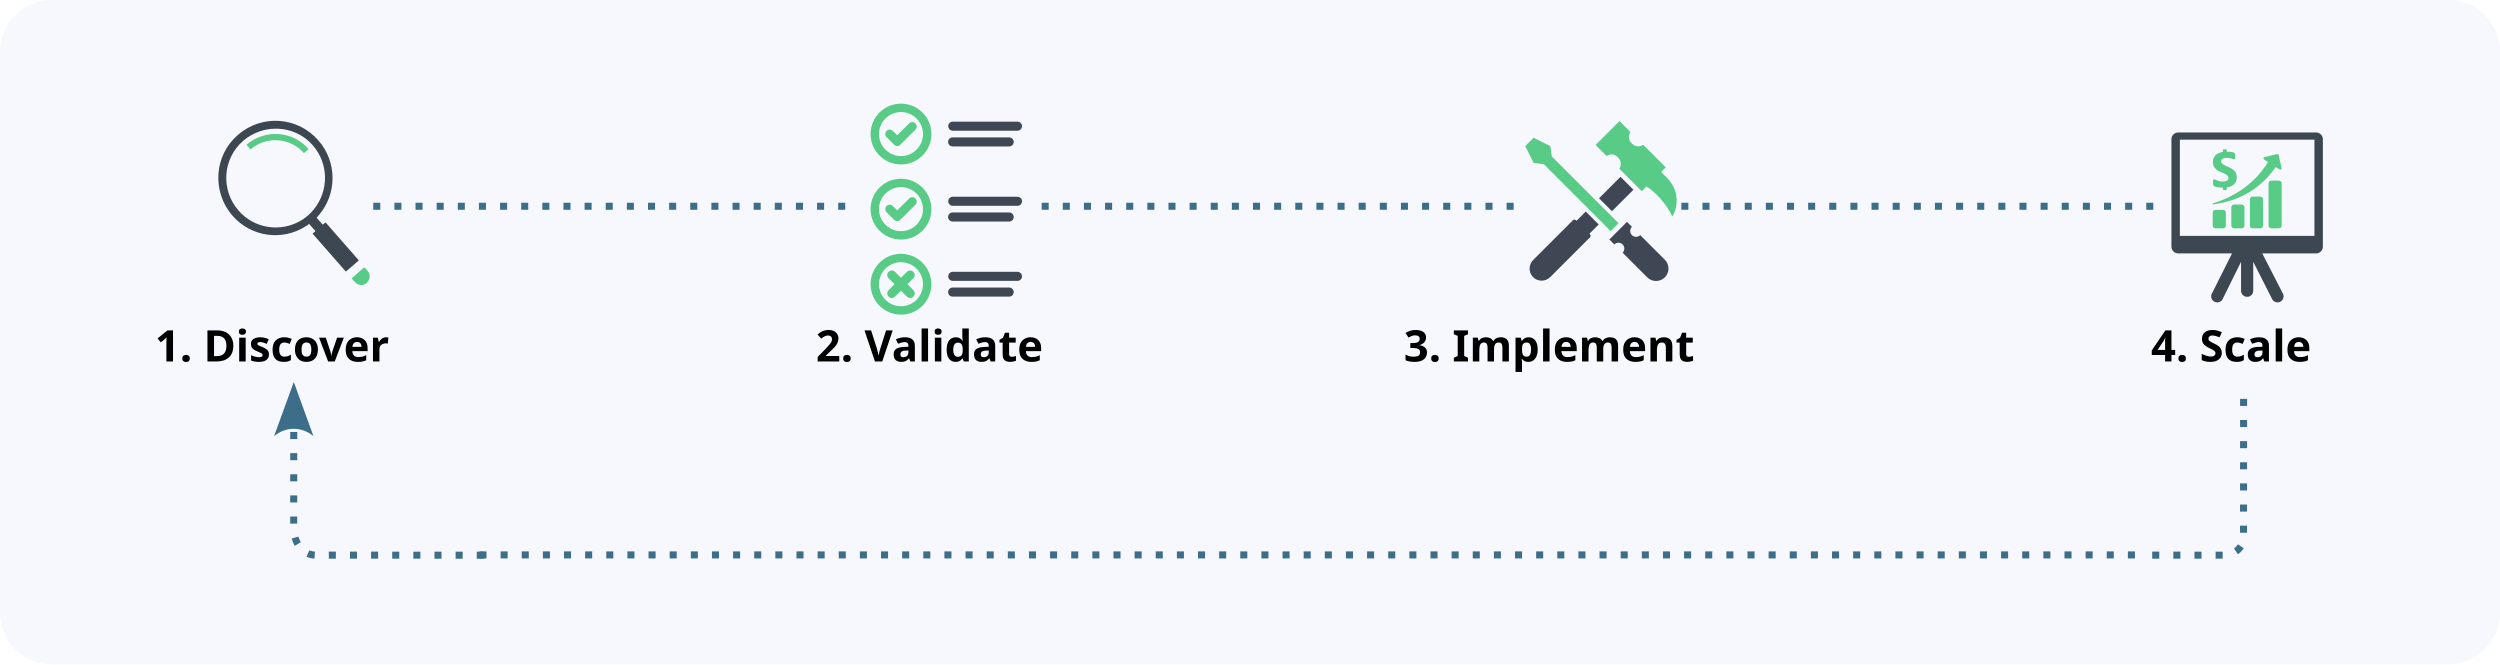
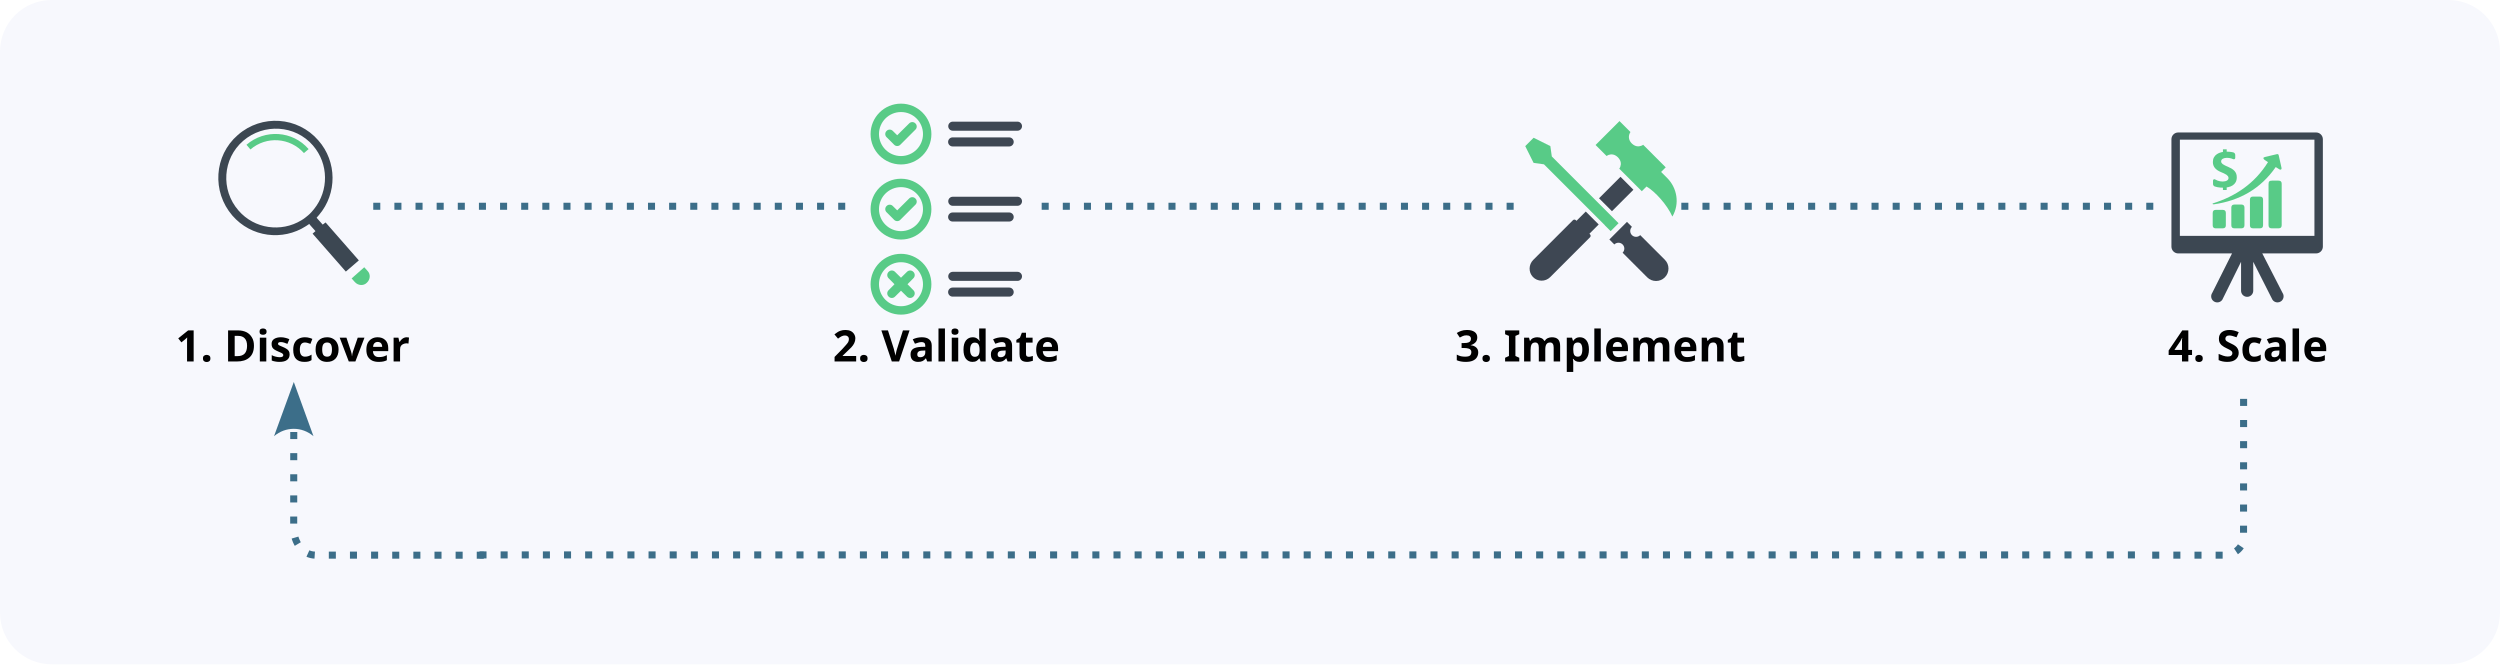
<svg xmlns="http://www.w3.org/2000/svg" width="1073.042" height="285.13" viewBox="0 0 283.909 75.441" version="1.1" id="svg1" xml:space="preserve">
  <defs id="defs1">
    <marker style="overflow:visible" id="ConcaveTriangle" refX="0" refY="0" orient="auto-start-reverse" markerWidth="1" markerHeight="1" viewBox="0 0 1 1" preserveAspectRatio="xMidYMid">
      <path transform="scale(0.7)" d="M -2,-4 9,0 -2,4 c 2,-2.33 2,-5.66 0,-8 z" style="fill:context-stroke;fill-rule:evenodd;stroke:none" id="path17" />
    </marker>
    <linearGradient id="swatch11">
      <stop style="stop-color:#000000;stop-opacity:1;" offset="0" id="stop11" />
    </linearGradient>
  </defs>
  <g id="layer1" transform="translate(-33.40333,-3.284902)">
    <rect style="fill:#f7f8fd;fill-opacity:1;stroke:#3c6e89;stroke-width:0;stroke-linecap:butt;stroke-linejoin:bevel;stroke-miterlimit:0;stroke-dasharray:none;stroke-dashoffset:0;paint-order:fill markers stroke" id="rect1" width="283.909" height="75.441" x="33.403" y="3.285" ry="5.858" />
  </g>
  <g id="layer2" transform="translate(-33.40333,-3.284902)">
-     <text xml:space="preserve" style="font-weight:bold;font-size:4.939px;line-height:1.25;font-family:Verdana;-inkscape-font-specification:'Verdana, Bold';stroke-width:0.265" x="51.003" y="44.336" id="text7">
-       <tspan id="tspan7" style="font-size:4.939px;stroke-width:0.265" x="51.003" y="44.336">1. Discover</tspan>
+     <text xml:space="preserve" style="font-weight:bold;font-size:4.939px;line-height:1.25;font-family:Verdana;-inkscape-font-specification:'Verdana, Bold';stroke-width:0.265" x="53.349" y="44.336" id="text7">
+       <tspan id="tspan7" style="font-size:4.939px;stroke-width:0.265" x="53.349" y="44.336">1. Discover</tspan>
    </text>
-     <text xml:space="preserve" style="font-weight:bold;font-size:4.939px;line-height:1.25;font-family:Verdana;-inkscape-font-specification:'Verdana, Bold';stroke-width:0.265" x="126.06" y="44.336" id="text7-6">
-       <tspan id="tspan7-5" style="font-size:4.939px;stroke-width:0.265" x="126.06" y="44.336">2. Validate</tspan>
+     <text xml:space="preserve" style="font-weight:bold;font-size:4.939px;line-height:1.25;font-family:Verdana;-inkscape-font-specification:'Verdana, Bold';stroke-width:0.265" x="127.976" y="44.336" id="text7-6">
+       <tspan id="tspan7-5" style="font-size:4.939px;stroke-width:0.265" x="127.976" y="44.336">2. Validate</tspan>
    </text>
-     <text xml:space="preserve" style="font-weight:bold;font-size:4.939px;line-height:1.25;font-family:Verdana;-inkscape-font-specification:'Verdana, Bold';stroke-width:0.265" x="277.688" y="44.336" id="text7-1">
-       <tspan id="tspan7-7" style="font-size:4.939px;stroke-width:0.265" x="277.688" y="44.336">4. Scale</tspan>
+     <text xml:space="preserve" style="font-weight:bold;font-size:4.939px;line-height:1.25;font-family:Verdana;-inkscape-font-specification:'Verdana, Bold';stroke-width:0.265" x="279.605" y="44.336" id="text7-1">
+       <tspan id="tspan7-7" style="font-size:4.939px;stroke-width:0.265" x="279.605" y="44.336">4. Scale</tspan>
    </text>
-     <text xml:space="preserve" style="font-weight:bold;font-size:4.939px;line-height:1.25;font-family:Verdana;-inkscape-font-specification:'Verdana, Bold';stroke-width:0.265" x="192.833" y="44.336" id="text7-6-2">
-       <tspan id="tspan7-5-4" style="font-size:4.939px;stroke-width:0.265" x="192.833" y="44.336">3. Implement</tspan>
+     <text xml:space="preserve" style="font-weight:bold;font-size:4.939px;line-height:1.25;font-family:Verdana;-inkscape-font-specification:'Verdana, Bold';stroke-width:0.265" x="198.654" y="44.336" id="text7-6-2">
+       <tspan id="tspan7-5-4" style="font-size:4.939px;stroke-width:0.265" x="198.654" y="44.336">3. Implement</tspan>
    </text>
    <path id="rect9-2-4-7" style="fill:#782121;fill-opacity:0;stroke:#3c6e89;stroke-width:0.8;stroke-miterlimit:0;stroke-dasharray:0.8, 1.6;stroke-dashoffset:0;stroke-opacity:1;marker-end:url(#ConcaveTriangle)" d="m 88.344,66.336 -19.137,-0.009 c -1.359,-8.32e-4 -2.453,-1.364 -2.451,-3.057 l 0.008,-11.566" />
    <g id="g3" transform="matrix(0.4103239,0,0,0.4103239,53.67885,13.20101)">
      <path class="st0" d="m 36,17.1 -1.3,1.1 C 30.9,13.9 24.3,13.4 19.9,17.2 L 18.8,15.9 C 23.9,11.5 31.6,12 36,17.1 Z" id="path1" />
      <path class="st0" d="m 47.9,52.9 0.9,1 c 0.9,1 2.4,1.1 3.3,0.2 1,-0.9 1.1,-2.4 0.2,-3.3 l -0.9,-1 z" id="path2" />
      <path class="st1" d="m 16.4,13.2 c -6.6,5.7 -7.2,15.7 -1.5,22.3 5.2,6 13.9,7.1 20.4,2.9 0.3,-0.2 0.6,-0.4 0.9,-0.6 0,0.1 0.1,0.1 0.1,0.2 l 1.6,1.8 -0.8,0.7 9.2,10.5 3.6,-3.1 -9.2,-10.5 -0.8,0.6 -1.6,-1.8 c 0,-0.1 -0.1,-0.1 -0.1,-0.1 0.2,-0.3 0.5,-0.5 0.7,-0.8 5,-5.9 5,-14.7 -0.2,-20.6 C 33,8.1 23,7.4 16.4,13.2 Z m 21.1,20.5 c -0.5,0.6 -1,1.2 -1.6,1.7 -0.6,0.5 -1.2,1 -1.9,1.4 -5.6,3.4 -13,2.4 -17.4,-2.7 -5,-5.7 -4.4,-14.4 1.3,-19.3 5.7,-4.9 14.4,-4.4 19.3,1.3 4.4,5.1 4.4,12.5 0.3,17.6 z" id="path3" />
    </g>
    <g id="g9" transform="matrix(0.3138306,0,0,0.3138306,278.5557,17.9358)">
      <path d="M 56.94,1.25 H 7.06 C 5.701,1.25 4.6,2.351 4.6,3.71 v 38.851 c 0,1.359 1.101,2.46 2.46,2.46 h 19.468 l -7.161,14.274 c -0.69,1.004 -0.435,2.377 0.569,3.067 1.004,0.69 2.377,0.435 3.067,-0.569 l 6.791,-13.736 v 10.466 c 0,1.218 0.987,2.206 2.206,2.206 1.218,0 2.206,-0.987 2.206,-2.206 V 48.057 l 6.961,13.736 c 0.428,0.623 1.118,0.957 1.82,0.957 0.43,0 0.865,-0.126 1.247,-0.388 1.004,-0.69 1.259,-2.063 0.569,-3.067 L 37.473,45.021 H 56.94 c 1.359,0 2.46,-1.101 2.46,-2.46 V 3.71 C 59.4,2.351 58.298,1.25 56.94,1.25 Z M 56.346,38.676 H 7.654 V 3.863 h 48.692 z" fill="#3c4752" id="path1-3" />
      <g id="g8">
        <g id="g7">
          <path d="m 19.498,26.947 c 8.423,-2.628 15.293,-7.319 20.046,-14.969 -0.46,-0.3 -0.904,-0.556 -1.305,-0.869 -0.18,-0.141 -0.367,-0.393 -0.37,-0.596 -0.002,-0.128 0.317,-0.329 0.52,-0.379 1.436,-0.356 2.881,-0.672 4.318,-1.021 0.393,-0.095 0.625,0.004 0.715,0.399 0.349,1.54 0.703,3.079 1.03,4.624 0.034,0.16 -0.048,0.423 -0.17,0.513 -0.116,0.086 -0.387,0.072 -0.531,-0.006 -0.471,-0.257 -0.915,-0.563 -1.41,-0.875 -5.459,7.873 -13.055,12.155 -22.41,13.493 -0.126,0.018 -0.267,-0.062 -0.401,-0.096 -0.009,-0.074 -0.02,-0.146 -0.032,-0.218 z" fill="#58cb87" id="path2-6" />
          <g id="g6">
            <path d="m 31.029,31.67 c -0.001,1.041 0.005,2.083 -0.002,3.124 -0.006,0.787 -0.354,1.141 -1.132,1.149 -0.841,0.009 -1.682,0.01 -2.523,-10e-4 -0.743,-0.01 -1.097,-0.365 -1.099,-1.117 -0.008,-2.123 -0.009,-4.245 -0.001,-6.368 0.003,-0.754 0.356,-1.107 1.1,-1.118 0.861,-0.012 1.722,-0.013 2.583,-10e-4 0.699,0.009 1.063,0.375 1.072,1.088 0.012,1.081 0.002,2.162 0.002,3.244 z" fill="#58cb87" id="path3-7" />
            <path d="m 19.533,32.578 c -0.001,-0.721 -0.007,-1.442 10e-4,-2.163 0.009,-0.796 0.346,-1.143 1.126,-1.153 0.841,-0.01 1.682,-0.01 2.523,-0.001 0.737,0.007 1.102,0.368 1.107,1.113 0.01,1.502 0.01,3.004 -0.002,4.506 -0.005,0.681 -0.364,1.048 -1.033,1.059 -0.901,0.016 -1.803,0.017 -2.704,-10e-4 -0.64,-0.013 -1,-0.379 -1.014,-1.018 -0.015,-0.779 -0.003,-1.561 -0.004,-2.342 z" fill="#58cb87" id="path4" />
            <path d="m 39.738,27.249 c 0,-2.424 -0.002,-4.848 10e-4,-7.272 0.001,-0.989 0.308,-1.297 1.285,-1.301 0.761,-0.003 1.523,-0.002 2.284,0.001 0.827,0.004 1.19,0.343 1.191,1.153 0.005,4.988 0.004,9.977 -0.001,14.965 -10e-4,0.789 -0.353,1.14 -1.133,1.149 -0.821,0.01 -1.643,0.007 -2.464,0.002 -0.808,-0.005 -1.159,-0.356 -1.16,-1.184 -0.006,-2.505 -0.003,-5.009 -0.003,-7.513 z" fill="#58cb87" id="path5" />
            <path d="m 37.763,30.258 c 0,1.502 0.004,3.004 -0.002,4.507 -0.003,0.826 -0.347,1.171 -1.164,1.178 -0.821,0.007 -1.642,0.008 -2.464,0 -0.756,-0.007 -1.125,-0.353 -1.126,-1.091 -0.008,-3.105 -0.007,-6.209 0,-9.314 0.002,-0.713 0.364,-1.074 1.071,-1.085 0.861,-0.013 1.723,-0.011 2.584,-10e-4 0.742,0.009 1.094,0.365 1.098,1.119 0.009,1.563 0.003,3.125 0.003,4.687 z" fill="#58cb87" id="path6" />
          </g>
        </g>
        <path d="m 27.844,19.239 c -0.266,0.477 -0.628,0.865 -1.085,1.16 -0.457,0.296 -0.989,0.509 -1.595,0.638 -0.185,0.039 -0.373,0.073 -0.565,0.099 v 0.94 H 23.241 V 21.23 c -0.691,0 -1.347,-0.058 -1.97,-0.175 -0.355,-0.067 -0.683,-0.153 -0.985,-0.258 -0.38,-0.132 -0.637,-0.488 -0.637,-0.891 v -1.252 c 0,-0.376 0.41,-0.609 0.733,-0.415 0.297,0.177 0.606,0.324 0.927,0.439 0.598,0.214 1.201,0.32 1.811,0.32 0.041,0 0.081,0 0.12,-0.002 0.307,-0.006 0.579,-0.038 0.816,-0.095 0.208,-0.05 0.388,-0.115 0.543,-0.196 0.044,-0.023 0.086,-0.047 0.125,-0.072 0.179,-0.114 0.312,-0.249 0.4,-0.404 0.088,-0.155 0.132,-0.324 0.132,-0.505 0,-0.246 -0.07,-0.465 -0.211,-0.659 -0.114,-0.158 -0.263,-0.305 -0.446,-0.443 -0.042,-0.032 -0.085,-0.063 -0.13,-0.093 -0.243,-0.164 -0.532,-0.322 -0.866,-0.474 -0.118,-0.053 -0.239,-0.108 -0.363,-0.163 -0.228,-0.099 -0.468,-0.201 -0.718,-0.303 -0.984,-0.409 -1.718,-0.911 -2.202,-1.502 -0.483,-0.592 -0.725,-1.306 -0.725,-2.144 0,-0.656 0.132,-1.22 0.396,-1.692 0.264,-0.471 0.622,-0.86 1.076,-1.164 0.454,-0.304 0.98,-0.529 1.578,-0.672 C 22.84,8.368 23.038,8.329 23.24,8.298 V 7.351 h 1.36 v 0.846 c 0.634,0.003 1.197,0.042 1.69,0.119 0.237,0.037 0.465,0.083 0.686,0.139 0.42,0.106 0.716,0.482 0.716,0.914 v 1.105 c 0,0.355 -0.366,0.593 -0.69,0.447 -0.249,-0.111 -0.505,-0.203 -0.769,-0.276 -0.264,-0.073 -0.526,-0.127 -0.787,-0.163 -0.26,-0.035 -0.508,-0.053 -0.742,-0.053 -0.035,0 -0.07,0 -0.103,0.002 -0.282,0.005 -0.541,0.036 -0.776,0.091 -0.224,0.052 -0.418,0.122 -0.582,0.211 -0.03,0.015 -0.058,0.031 -0.086,0.048 -0.181,0.111 -0.322,0.244 -0.421,0.399 -0.1,0.155 -0.15,0.33 -0.15,0.523 0,0.211 0.056,0.399 0.167,0.566 0.112,0.167 0.27,0.326 0.475,0.475 0.005,0.003 0.01,0.008 0.015,0.011 0.202,0.145 0.446,0.288 0.732,0.428 0.192,0.095 0.401,0.191 0.627,0.289 0.118,0.051 0.24,0.103 0.366,0.155 0.504,0.211 0.957,0.435 1.358,0.672 0.401,0.237 0.745,0.505 1.033,0.804 0.287,0.299 0.506,0.64 0.659,1.024 0.153,0.384 0.229,0.83 0.229,1.34 -0.002,0.704 -0.136,1.294 -0.403,1.772 z" fill="#58cb87" id="path7" />
      </g>
    </g>
    <g id="g4" transform="matrix(0.2977194,0,0,0.2977194,205.6874,16.58856)">
      <path d="m 57.252,23.206 c -0.099,-0.1 -1.028,-1.028 -2.306,-2.306 l -0.002,-0.002 1.762,-1.759 c -3.204,-3.204 -8.601,-8.601 -8.601,-8.601 -0.951,0.678 -2.202,0.805 -3.248,0.288 -0.389,-0.193 -0.764,-0.459 -1.1,-0.795 C 43.475,9.749 43.243,9.441 43.062,9.118 42.455,8.039 42.547,6.702 43.251,5.683 L 39.067,1.5 31.73,8.836 v 0 l -1.786,1.786 4.184,4.185 c 0.961,-0.672 2.219,-0.796 3.266,-0.268 0.38,0.191 0.746,0.453 1.074,0.781 0.335,0.335 0.6,0.709 0.793,1.097 0.518,1.044 0.394,2.293 -0.279,3.244 l 1.783,1.783 10e-4,-10e-4 4.929,4.929 -10e-4,0.001 1.884,1.884 1.799,-1.799 c 3.237,1.871 7.864,6.954 9.864,11.46 2.888,-4.914 1.804,-10.919 -1.989,-14.712 z" fill="#58cb87" id="path1-5" />
      <path d="m 57.754,57.752 c 0,1.215 -0.464,2.43 -1.39,3.357 -1.854,1.854 -4.861,1.854 -6.716,0 l -9.39,-9.389 c 0.873,-0.873 0.873,-2.287 0,-3.16 -0.873,-0.873 -2.288,-0.873 -3.159,0 l -1.894,-1.895 0.771,-0.77 2.24,-2.239 2.934,-2.936 0.771,-0.771 1.894,1.895 c -0.873,0.871 -0.873,2.287 0,3.159 0.873,0.873 2.287,0.873 3.16,0 l 9.389,9.391 c 0.926,0.927 1.39,2.142 1.39,3.358 z" fill="#3e4753" id="path2-3" />
      <polygon fill="#58cb87" points="33.454,41.246 34.455,42.247 35.695,43.487 38.716,40.465 37.477,39.226 13.253,15.002 12.694,11.044 6.316,7.863 3.117,11.061 6.298,17.44 10.256,17.999 33.479,41.221 " id="polygon2" />
      <g id="g3-5">
        <path d="m 27.593,44.476 0.001,-10e-4 3.538,-3.539 -4.93,-4.929 -2.104,2.104 v 0.001 l -1.434,1.435 h -0.001 l -0.24,-0.24 c -0.305,-0.305 -0.802,-0.305 -1.107,0 l -10.97,10.969 -2.38,2.382 -1.796,1.794 c -1.778,1.78 -1.874,4.678 -0.138,6.499 1.789,1.876 4.772,1.902 6.594,0.08 L 27.833,45.823 c 0.307,-0.305 0.307,-0.8 0,-1.108 z" fill="#3e4753" id="path3-6" />
        <polyline fill="#3e4753" points="39.394,22.816 39.45,22.76 43.43,26.74 43.43,26.741 44.378,27.69 44.324,27.744 44.324,27.745     40.257,31.811 39.626,32.442 36.191,35.877 31.262,30.948 39.45,22.76   " id="polyline3" />
      </g>
    </g>
    <g id="g13" transform="matrix(0.3844141,0,0,0.3844141,128.5668,14.73444)">
      <g id="g2">
        <path d="m 18.615,0.833 c -4.962,0 -8.984,4.022 -8.984,8.984 0,4.962 4.022,8.984 8.984,8.984 4.962,0 8.985,-4.022 8.985,-8.984 0,-4.961 -4.023,-8.984 -8.985,-8.984 z m 0,15.485 c -3.59,0 -6.501,-2.91 -6.501,-6.501 0,-3.59 2.91,-6.501 6.501,-6.501 3.591,0 6.501,2.91 6.501,6.501 0,3.591 -2.91,6.501 -6.501,6.501 z" fill="#58cb87" id="path1-2" />
        <path d="M 22.873,6.672 C 22.631,6.419 22.304,6.279 21.952,6.279 c 0,0 0,0 0,0 -0.354,0 -0.682,0.141 -0.921,0.392 l -2.559,2.536 -0.97,0.97 L 16.204,8.9 C 15.961,8.644 15.633,8.503 15.28,8.503 c 0,0 0,0 0,0 -0.354,0 -0.682,0.141 -0.918,0.389 -0.256,0.243 -0.397,0.571 -0.397,0.925 0,0.354 0.141,0.682 0.393,0.921 l 2.217,2.217 c 0.229,0.255 0.567,0.401 0.929,0.401 0.361,0 0.699,-0.146 0.921,-0.393 l 4.444,-4.445 c 0.256,-0.243 0.397,-0.571 0.397,-0.925 0,-0.352 -0.14,-0.679 -0.393,-0.921 z" fill="#58cb87" id="path2-9" />
      </g>
      <g id="g4-1">
        <path d="m 18.615,45.199 c -4.962,0 -8.984,4.022 -8.984,8.984 0,4.962 4.022,8.984 8.984,8.984 4.962,0 8.984,-4.022 8.984,-8.984 0.001,-4.962 -4.022,-8.984 -8.984,-8.984 z m 0,15.484 c -3.59,0 -6.501,-2.91 -6.501,-6.501 0,-3.59 2.91,-6.501 6.501,-6.501 3.591,0 6.501,2.91 6.501,6.501 0,3.591 -2.91,6.501 -6.501,6.501 z" fill="#58cb87" id="path3-2" />
        <path d="m 22.269,55.942 c 0.541,0.514 0.541,1.381 0,1.895 -0.514,0.541 -1.38,0.541 -1.894,0 l -1.76,-1.732 -1.76,1.732 c -0.514,0.541 -1.38,0.541 -1.894,0 -0.542,-0.514 -0.542,-1.38 0,-1.895 l 1.732,-1.759 -1.732,-1.76 c -0.541,-0.514 -0.541,-1.38 0,-1.895 0.514,-0.541 1.38,-0.541 1.894,0 l 1.76,1.733 1.76,-1.733 c 0.514,-0.541 1.38,-0.541 1.894,0 0.542,0.514 0.542,1.381 0,1.895 l -1.732,1.76 z" fill="#58cb87" id="path4-7" />
      </g>
      <g id="g6-0">
        <path d="M 53.028,8.834 H 33.916 c -0.74,0 -1.341,-0.6 -1.341,-1.341 0,-0.741 0.6,-1.341 1.341,-1.341 h 19.112 c 0.741,0 1.341,0.6 1.341,1.341 0,0.741 -0.601,1.341 -1.341,1.341 z" fill="#3e4753" id="path5-9" />
        <path d="M 50.574,13.482 H 33.875 c -0.74,0 -1.341,-0.6 -1.341,-1.341 0,-0.741 0.6,-1.341 1.341,-1.341 h 16.699 c 0.741,0 1.341,0.6 1.341,1.341 0,0.741 -0.6,1.341 -1.341,1.341 z" fill="#3e4753" id="path6-3" />
      </g>
      <g id="g8-6">
        <path d="m 18.615,23.016 c -4.962,0 -8.984,4.022 -8.984,8.984 0,4.962 4.022,8.984 8.984,8.984 4.962,0 8.985,-4.022 8.985,-8.984 0,-4.962 -4.023,-8.984 -8.985,-8.984 z m 0,15.485 c -3.59,0 -6.501,-2.91 -6.501,-6.501 0,-3.59 2.91,-6.501 6.501,-6.501 3.591,0 6.501,2.91 6.501,6.501 0,3.59 -2.91,6.501 -6.501,6.501 z" fill="#58cb87" id="path7-0" />
        <path d="m 22.873,28.855 c -0.242,-0.253 -0.569,-0.393 -0.921,-0.393 0,0 0,0 0,0 -0.354,0 -0.682,0.141 -0.921,0.392 l -2.559,2.536 -0.97,0.97 -1.298,-1.278 c -0.243,-0.256 -0.571,-0.397 -0.924,-0.397 0,0 0,0 0,0 -0.354,0 -0.682,0.141 -0.918,0.389 -0.256,0.243 -0.397,0.571 -0.397,0.925 0,0.354 0.141,0.682 0.393,0.921 l 2.217,2.217 c 0.229,0.255 0.567,0.401 0.929,0.401 0.361,0 0.699,-0.146 0.921,-0.393 L 22.869,30.7 c 0.256,-0.243 0.397,-0.571 0.397,-0.925 0,-0.351 -0.14,-0.678 -0.393,-0.92 z" fill="#58cb87" id="path8-6" />
      </g>
      <g id="g10">
        <path d="M 53.028,31.017 H 33.916 c -0.74,0 -1.341,-0.6 -1.341,-1.341 0,-0.741 0.6,-1.341 1.341,-1.341 h 19.112 c 0.741,0 1.341,0.6 1.341,1.341 0,0.741 -0.601,1.341 -1.341,1.341 z" fill="#3e4753" id="path9" />
        <path d="M 50.574,35.665 H 33.875 c -0.74,0 -1.341,-0.6 -1.341,-1.341 0,-0.741 0.6,-1.341 1.341,-1.341 h 16.699 c 0.741,0 1.341,0.6 1.341,1.341 0,0.741 -0.6,1.341 -1.341,1.341 z" fill="#3e4753" id="path10" />
      </g>
      <g id="g12">
        <path d="M 53.028,53.199 H 33.916 c -0.74,0 -1.341,-0.6 -1.341,-1.341 0,-0.741 0.6,-1.341 1.341,-1.341 h 19.112 c 0.741,0 1.341,0.6 1.341,1.341 0,0.741 -0.601,1.341 -1.341,1.341 z" fill="#3e4753" id="path11" />
        <path d="M 50.574,57.847 H 33.875 c -0.74,0 -1.341,-0.6 -1.341,-1.341 0,-0.741 0.6,-1.341 1.341,-1.341 h 16.699 c 0.741,0 1.341,0.6 1.341,1.341 0,0.741 -0.6,1.341 -1.341,1.341 z" fill="#3e4753" id="path12" />
      </g>
    </g>
    <path style="fill:#3c6e89;fill-opacity:1;stroke:#3c6e89;stroke-width:0.8;stroke-linecap:butt;stroke-linejoin:miter;stroke-dasharray:0.8, 1.6;stroke-dashoffset:0;stroke-opacity:1" d="M 75.791,26.709 H 129.991" id="path13" />
    <path id="rect9-2-4-7-7" style="fill:#782121;fill-opacity:0;stroke:#3c6e89;stroke-width:0.8;stroke-miterlimit:0;stroke-dasharray:0.8, 1.6;stroke-dashoffset:0" d="m 288.196,48.583 -0.008,15.734 c -0.002,1.118 -1.022,2.017 -2.291,2.016 l -8.671,-0.005" />
    <path style="fill:#3c6e89;fill-opacity:1;stroke:#3c6e89;stroke-width:0.8;stroke-linecap:butt;stroke-linejoin:miter;stroke-dasharray:0.8, 1.6;stroke-dashoffset:0;stroke-opacity:1" d="M 87.854,66.303 H 277.064" id="path13-5-0" />
    <path style="fill:#3c6e89;fill-opacity:1;stroke:#3c6e89;stroke-width:0.8;stroke-linecap:butt;stroke-linejoin:miter;stroke-dasharray:0.8, 1.6;stroke-dashoffset:0;stroke-opacity:1" d="m 151.699,26.709 h 54.2" id="path13-9" />
    <path style="fill:#3c6e89;fill-opacity:1;stroke:#3c6e89;stroke-width:0.8;stroke-linecap:butt;stroke-linejoin:miter;stroke-dasharray:0.8, 1.6;stroke-dashoffset:0;stroke-opacity:1" d="m 224.341,26.709 h 54.2" id="path13-7" />
  </g>
  <style type="text/css" id="style1">
	.st0{fill:#58CB87;}
	.st1{fill:#3C4752;}
	.st2{fill:#393737;}
</style>
</svg>
